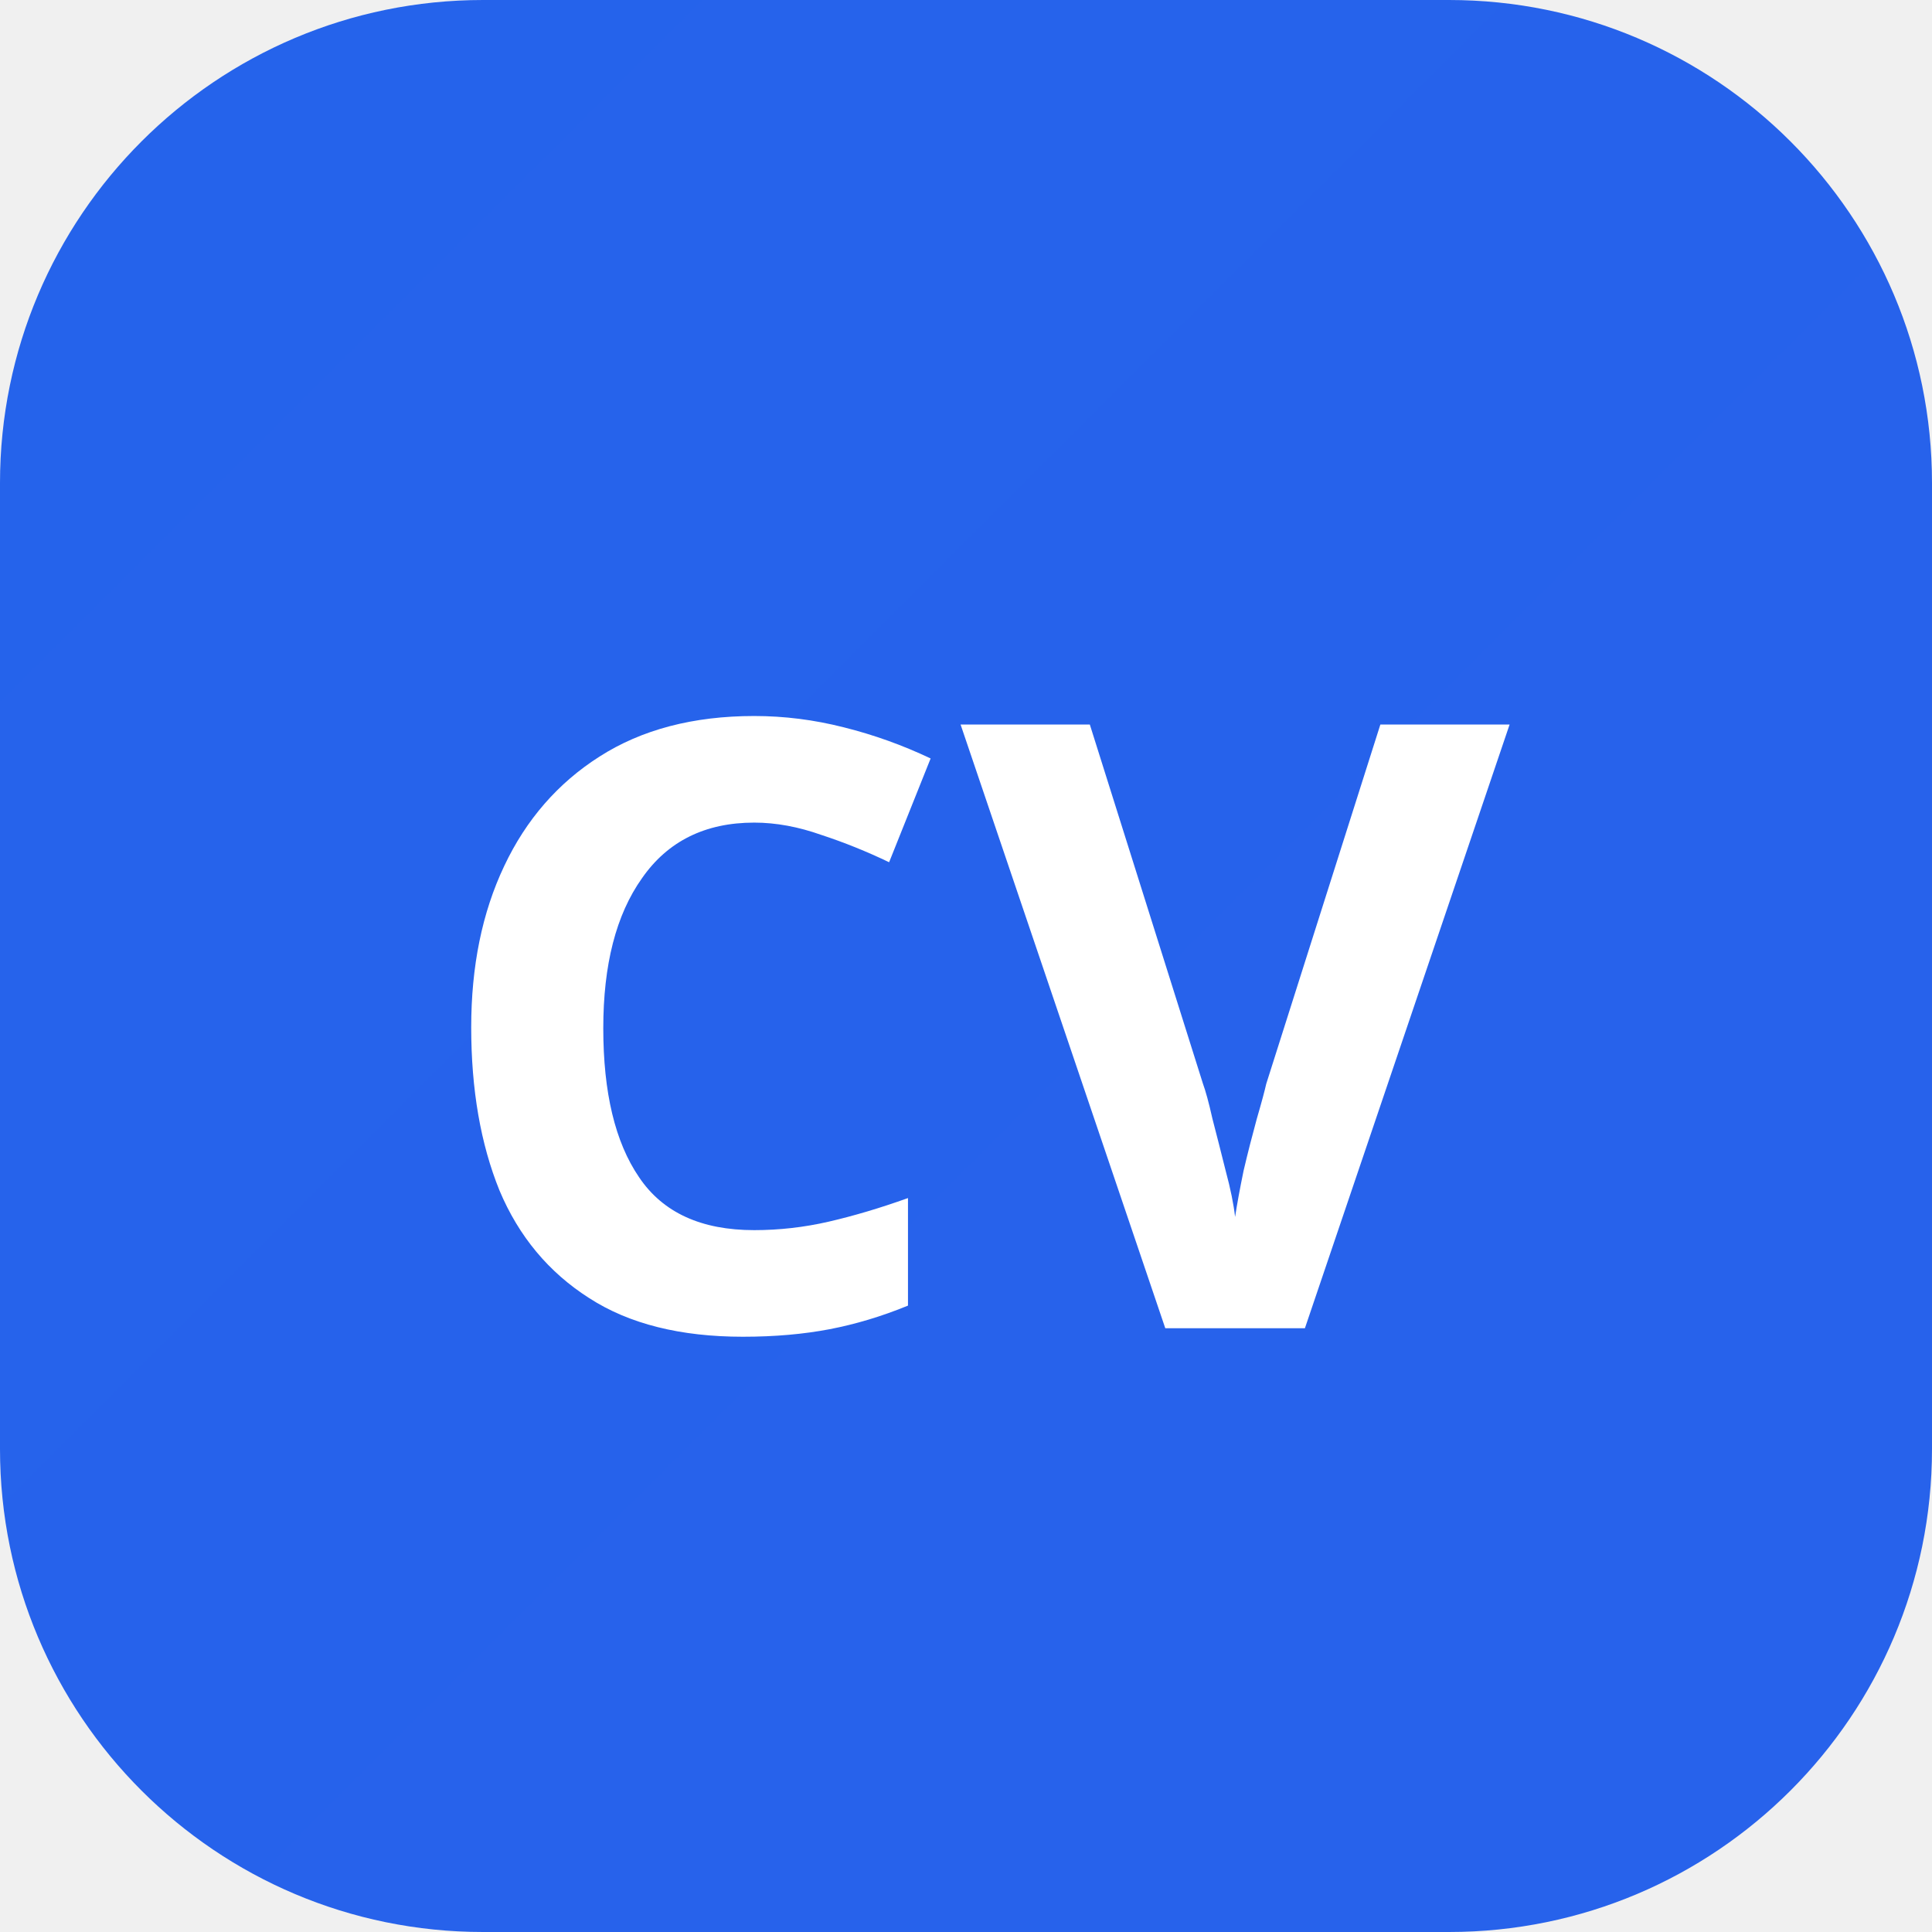
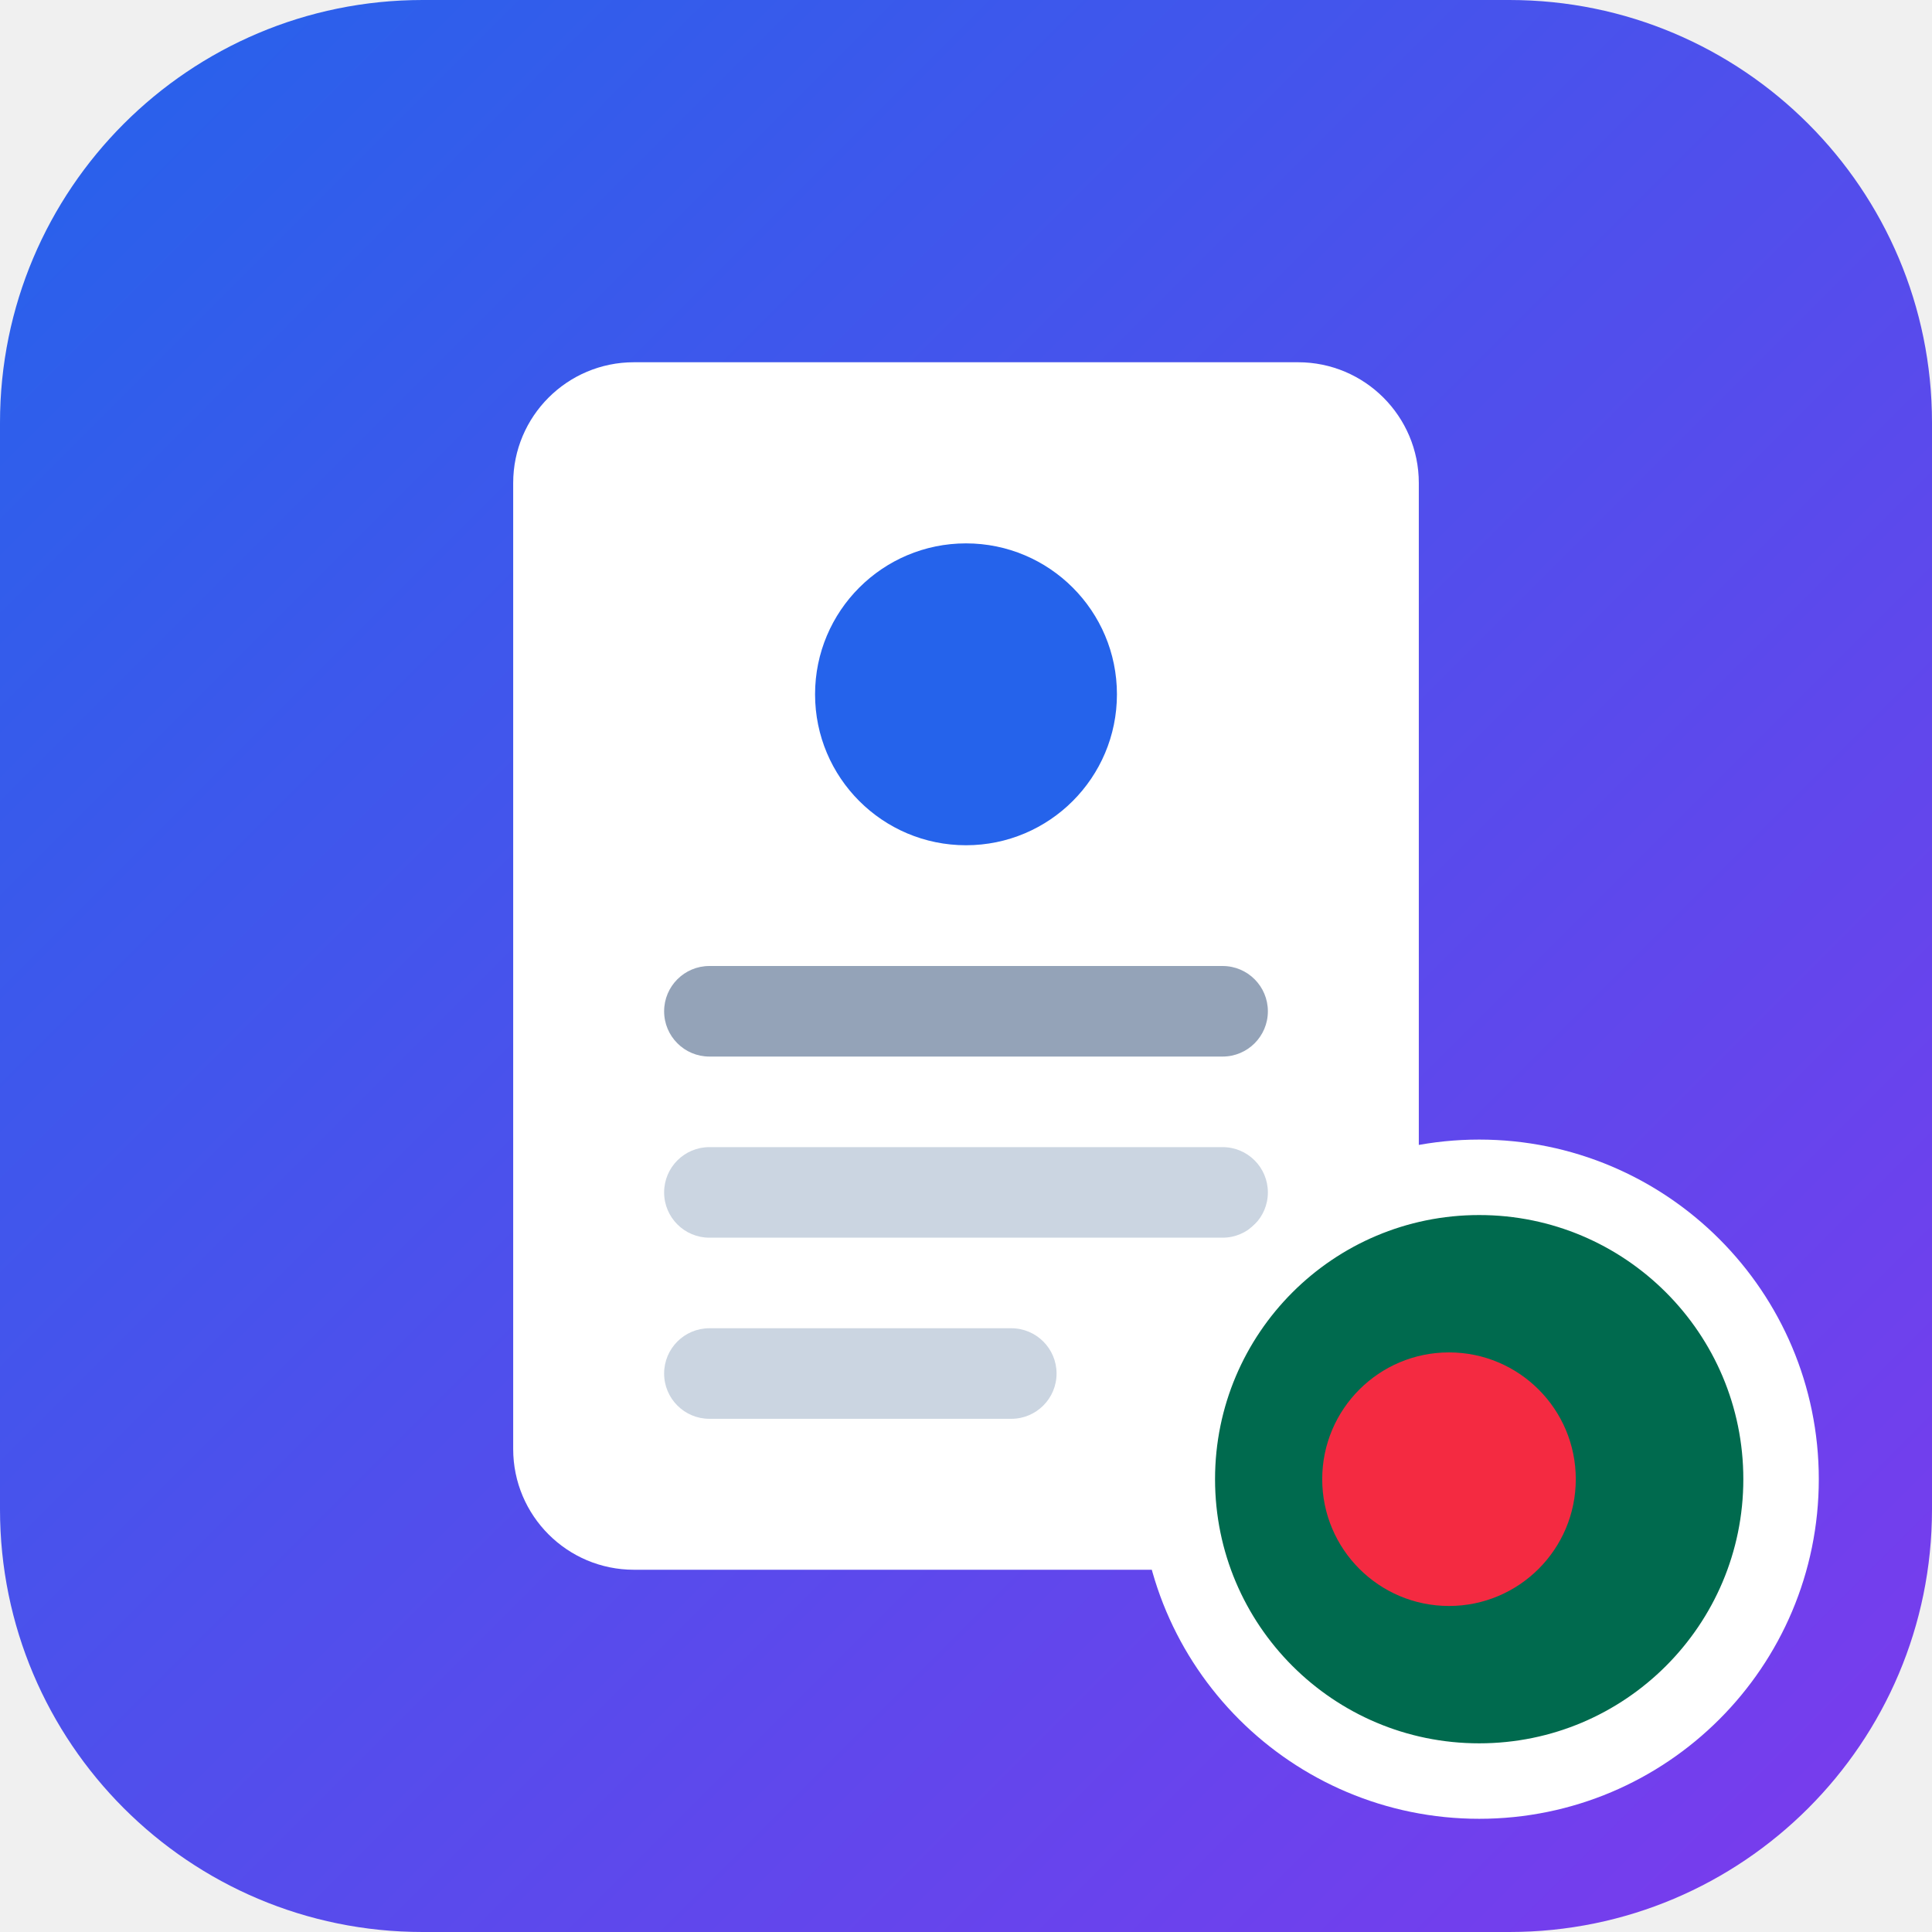
- <svg xmlns="http://www.w3.org/2000/svg" viewBox="0 0 32 32" fill="none">
-   <rect width="32" height="32" rx="8" fill="url(#g)" />
-   <text x="16" y="22" text-anchor="middle" fill="white" font-size="14" font-weight="bold" font-family="sans-serif">CV</text>
+ <svg xmlns="http://www.w3.org/2000/svg" viewBox="0 0 64 64">
  <defs>
-     <linearGradient id="g" x1="0" y1="0" x2="32" y2="32">
+     <linearGradient id="g" x1="0" y1="0" x2="64" y2="64" gradientUnits="userSpaceOnUse">
      <stop stop-color="#2563eb" />
      <stop offset="1" stop-color="#7c3aed" />
    </linearGradient>
  </defs>
+   <rect width="64" height="64" rx="14" fill="url(#g)" />
+   <rect x="17" y="12" width="30" height="40" rx="4" fill="#fff" />
+   <circle cx="32" cy="23" r="5" fill="#2563eb" />
+   <rect x="22" y="32" width="20" height="3" rx="1.5" fill="#94a3b8" />
+   <rect x="22" y="38" width="20" height="3" rx="1.5" fill="#cbd5e1" />
+   <rect x="22" y="44" width="13" height="3" rx="1.5" fill="#cbd5e1" />
+   <circle cx="49" cy="49" r="10" fill="#006a4e" stroke="#fff" stroke-width="2.5" />
+   <circle cx="48" cy="49" r="4.2" fill="#f42a41" />
</svg>
